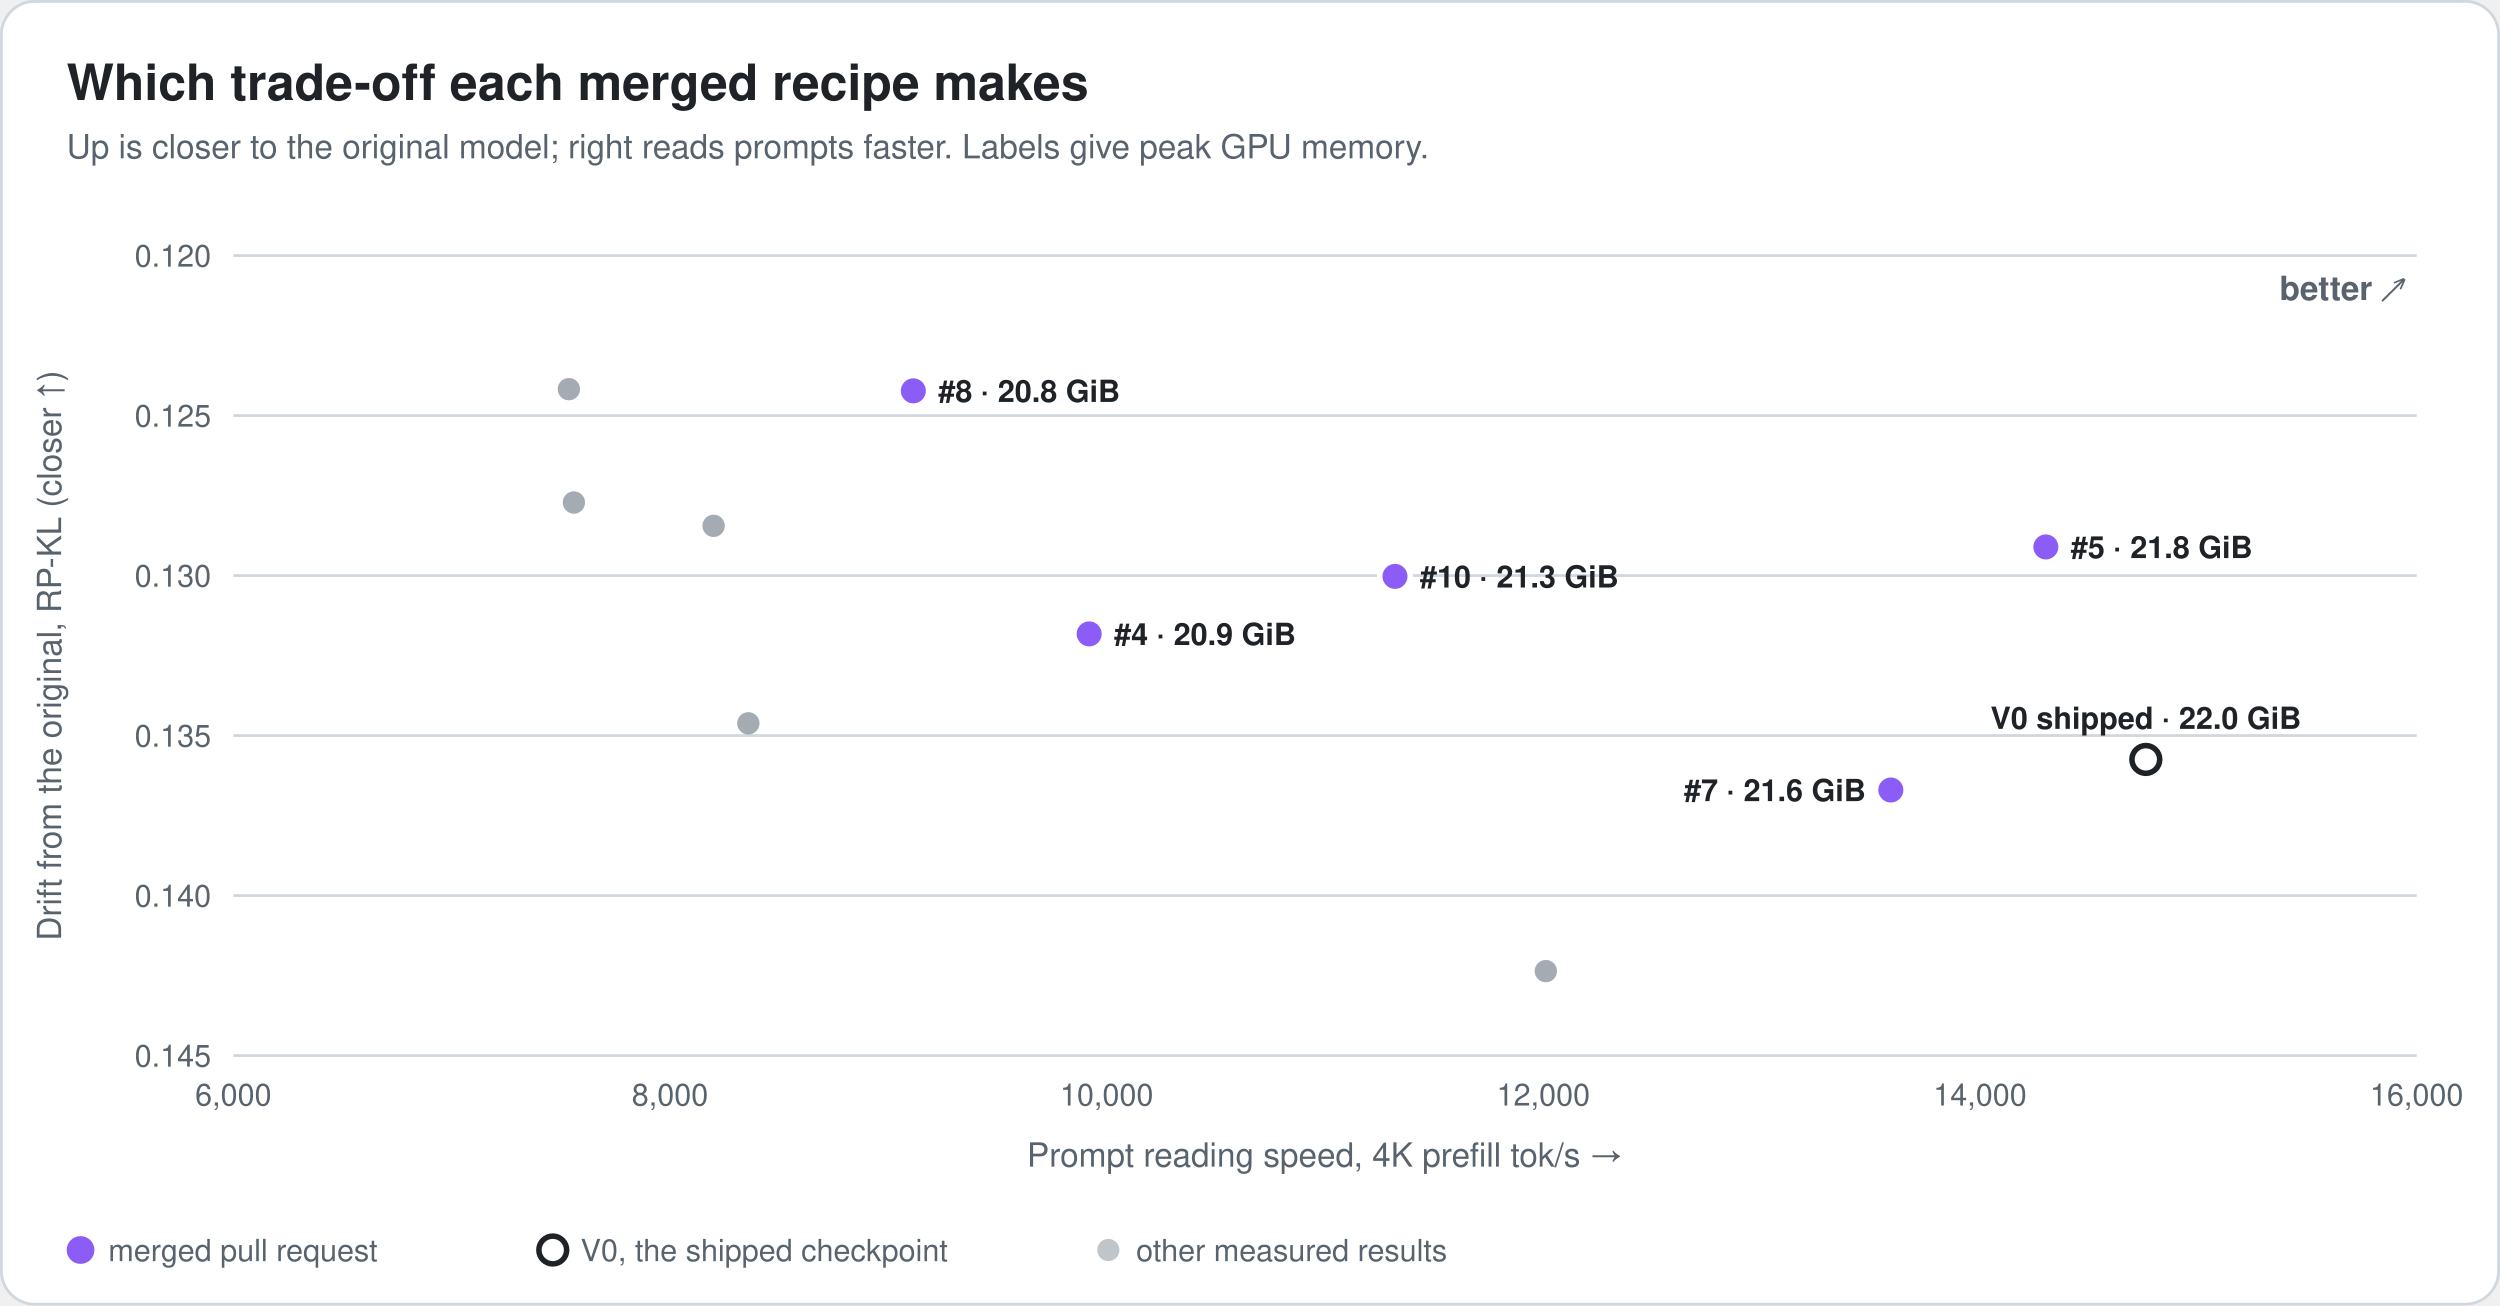
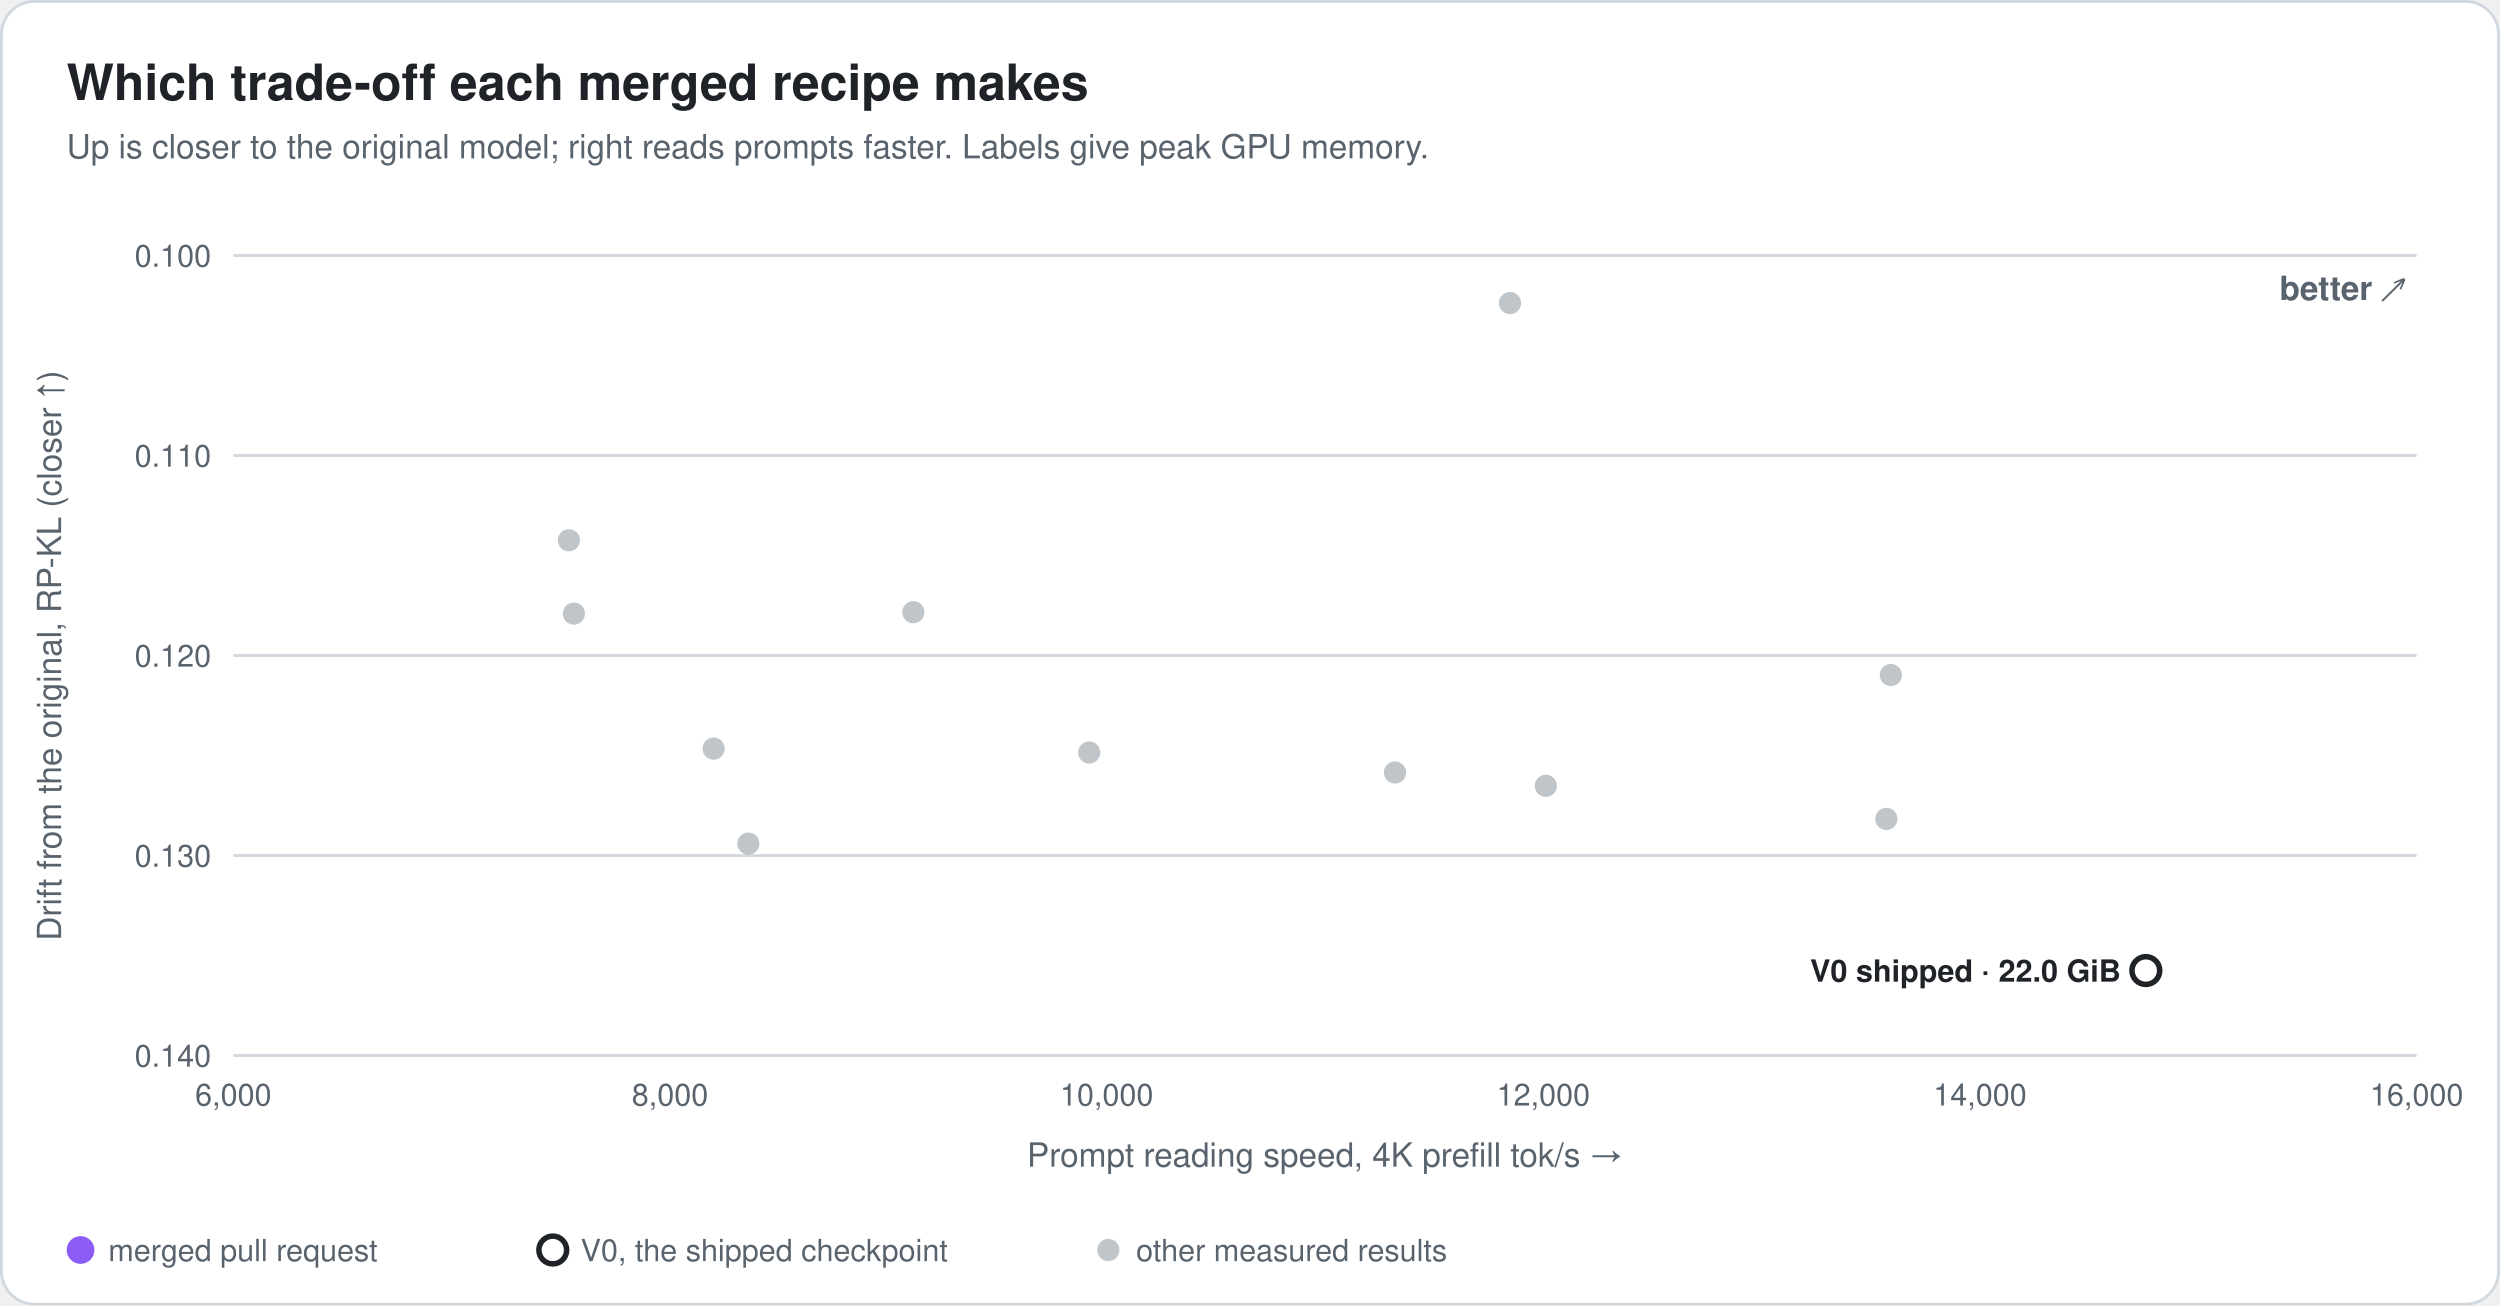
- <svg xmlns="http://www.w3.org/2000/svg" width="900" height="470" viewBox="0 0 900 470" font-family="-apple-system,BlinkMacSystemFont,'Segoe UI',Helvetica,Arial,sans-serif" role="img" aria-label="Trade-offs of 5 merged recipes against the shipped checkpoint">
+ <svg xmlns="http://www.w3.org/2000/svg" width="900" height="470" viewBox="0 0 900 470" font-family="-apple-system,BlinkMacSystemFont,'Segoe UI',Helvetica,Arial,sans-serif" role="img" aria-label="Trade-offs of 0 merged recipes against the shipped checkpoint">
  <style>
.bg{fill:#ffffff;stroke:#d0d7de}.t{fill:#1f2328}.m{fill:#59636e}.rule{stroke:#d0d7de}.ring{stroke:#ffffff}
.acc{fill:#8b5cf6}.accl{stroke:#8b5cf6}.wash{fill:#8b5cf6;fill-opacity:.1}.gry{fill:#8c959f}.rej{fill:#d03b3b}.track{fill:#eaeef2}.tk{stroke:#1f2328}
@media (prefers-color-scheme: dark){
.bg{fill:#0d1117;stroke:#30363d}.t{fill:#e6edf3}.m{fill:#9198a1}.rule{stroke:#30363d}.ring{stroke:#0d1117}
.acc{fill:#9a75f8}.accl{stroke:#9a75f8}.wash{fill:#9a75f8;fill-opacity:.14}.gry{fill:#9198a1}.rej{fill:#e5534b}.track{fill:#21262d}.tk{stroke:#e6edf3}}
</style>
  <rect class="bg" x="0.5" y="0.5" width="899" height="469" rx="12" />
  <text x="24.0" y="36.0" class="t" font-size="18" font-weight="600" text-anchor="start">Which trade-off each merged recipe makes</text>
  <text x="24.0" y="57.0" class="m" font-size="12" font-weight="400" text-anchor="start">Up is closer to the original model; right reads prompts faster. Labels give peak GPU memory.</text>
  <line class="rule" x1="84" x2="870" y1="92.0" y2="92.0" stroke-width="1" />
-   <text x="76.0" y="96.0" class="m" font-size="11" font-weight="400" text-anchor="end">0.120</text>
-   <line class="rule" x1="84" x2="870" y1="149.6" y2="149.6" stroke-width="1" />
-   <text x="76.0" y="153.6" class="m" font-size="11" font-weight="400" text-anchor="end">0.125</text>
-   <line class="rule" x1="84" x2="870" y1="207.2" y2="207.2" stroke-width="1" />
-   <text x="76.0" y="211.2" class="m" font-size="11" font-weight="400" text-anchor="end">0.130</text>
-   <line class="rule" x1="84" x2="870" y1="264.8" y2="264.8" stroke-width="1" />
-   <text x="76.0" y="268.8" class="m" font-size="11" font-weight="400" text-anchor="end">0.135</text>
-   <line class="rule" x1="84" x2="870" y1="322.4" y2="322.4" stroke-width="1" />
-   <text x="76.0" y="326.4" class="m" font-size="11" font-weight="400" text-anchor="end">0.140</text>
+   <text x="76.0" y="96.0" class="m" font-size="11" font-weight="400" text-anchor="end">0.100</text>
+   <line class="rule" x1="84" x2="870" y1="164.0" y2="164.0" stroke-width="1" />
+   <text x="76.0" y="168.0" class="m" font-size="11" font-weight="400" text-anchor="end">0.110</text>
+   <line class="rule" x1="84" x2="870" y1="236.0" y2="236.0" stroke-width="1" />
+   <text x="76.0" y="240.0" class="m" font-size="11" font-weight="400" text-anchor="end">0.120</text>
+   <line class="rule" x1="84" x2="870" y1="308.0" y2="308.0" stroke-width="1" />
+   <text x="76.0" y="312.0" class="m" font-size="11" font-weight="400" text-anchor="end">0.130</text>
  <line class="rule" x1="84" x2="870" y1="380.0" y2="380.0" stroke-width="1" />
-   <text x="76.0" y="384.0" class="m" font-size="11" font-weight="400" text-anchor="end">0.145</text>
+   <text x="76.0" y="384.0" class="m" font-size="11" font-weight="400" text-anchor="end">0.140</text>
  <text x="84.0" y="398.0" class="m" font-size="11" font-weight="400" text-anchor="middle">6,000</text>
  <text x="241.2" y="398.0" class="m" font-size="11" font-weight="400" text-anchor="middle">8,000</text>
  <text x="398.4" y="398.0" class="m" font-size="11" font-weight="400" text-anchor="middle">10,000</text>
  <text x="555.6" y="398.0" class="m" font-size="11" font-weight="400" text-anchor="middle">12,000</text>
  <text x="712.8" y="398.0" class="m" font-size="11" font-weight="400" text-anchor="middle">14,000</text>
  <text x="870.0" y="398.0" class="m" font-size="11" font-weight="400" text-anchor="middle">16,000</text>
  <text x="477.0" y="420.0" class="m" font-size="12" font-weight="400" text-anchor="middle">Prompt reading speed, 4K prefill tok/s →</text>
  <text x="22" y="236.0" class="m" font-size="12" text-anchor="middle" transform="rotate(-90 22 236.0)">Drift from the original, RP-KL (closer ↑)</text>
  <text x="866.0" y="108.0" class="m" font-size="12" font-weight="600" text-anchor="end">better ↗</text>
-   <circle class="gry" cx="204.8" cy="140.1" r="4" opacity=".55" />
-   <circle class="gry" cx="556.5" cy="349.6" r="4" opacity=".55" />
-   <circle class="gry" cx="269.4" cy="260.4" r="4" opacity=".55" />
-   <circle class="gry" cx="256.9" cy="189.3" r="4" opacity=".55" />
-   <circle class="gry" cx="206.6" cy="180.9" r="4" opacity=".55" />
-   <circle class="gry" cx="204.8" cy="140.1" r="4" opacity=".55" />
-   <circle class="gry" cx="556.5" cy="349.6" r="4" opacity=".55" />
-   <circle class="gry" cx="269.4" cy="260.4" r="4" opacity=".55" />
-   <circle class="gry" cx="256.9" cy="189.3" r="4" opacity=".55" />
-   <circle class="gry" cx="206.6" cy="180.9" r="4" opacity=".55" />
-   <circle class="tk" cx="772.5" cy="273.4" r="5" fill="none" stroke-width="2" />
-   <circle class="acc ring" cx="502.2" cy="207.5" r="5.5" stroke-width="2" />
-   <circle class="acc ring" cx="736.5" cy="196.9" r="5.5" stroke-width="2" />
-   <circle class="acc ring" cx="680.7" cy="284.4" r="5.5" stroke-width="2" />
-   <circle class="acc ring" cx="328.8" cy="140.7" r="5.5" stroke-width="2" />
-   <circle class="acc ring" cx="392.1" cy="228.2" r="5.5" stroke-width="2" />
-   <text x="772.5" y="262.4" class="t" font-size="11" font-weight="600" text-anchor="middle">V0 shipped · 22.0 GiB</text>
-   <text x="337.8" y="144.7" class="t" font-size="11" font-weight="600" text-anchor="start">#8 · 20.8 GiB</text>
-   <text x="745.5" y="200.9" class="t" font-size="11" font-weight="600" text-anchor="start">#5 · 21.8 GiB</text>
-   <text x="511.2" y="211.5" class="t" font-size="11" font-weight="600" text-anchor="start">#10 · 21.3 GiB</text>
-   <text x="401.1" y="232.2" class="t" font-size="11" font-weight="600" text-anchor="start">#4 · 20.9 GiB</text>
-   <text x="671.7" y="288.4" class="t" font-size="11" font-weight="600" text-anchor="end">#7 · 21.6 GiB</text>
+   <circle class="gry" cx="204.8" cy="194.5" r="4" opacity=".55" />
+   <circle class="gry" cx="543.6" cy="109.1" r="4" opacity=".55" />
+   <circle class="gry" cx="556.5" cy="282.9" r="4" opacity=".55" />
+   <circle class="gry" cx="679.1" cy="294.8" r="4" opacity=".55" />
+   <circle class="gry" cx="269.4" cy="303.7" r="4" opacity=".55" />
+   <circle class="gry" cx="256.9" cy="269.5" r="4" opacity=".55" />
+   <circle class="gry" cx="206.6" cy="220.9" r="4" opacity=".55" />
+   <circle class="gry" cx="502.2" cy="278.1" r="4" opacity=".55" />
+   <circle class="gry" cx="680.7" cy="243.0" r="4" opacity=".55" />
+   <circle class="gry" cx="328.8" cy="220.4" r="4" opacity=".55" />
+   <circle class="gry" cx="392.1" cy="270.9" r="4" opacity=".55" />
+   <circle class="tk" cx="772.5" cy="349.4" r="5" fill="none" stroke-width="2" />
+   <text x="763.5" y="353.4" class="t" font-size="11" font-weight="600" text-anchor="end">V0 shipped · 22.0 GiB</text>
  <circle class="acc" cx="29" cy="450" r="5" />
  <text x="39.0" y="454.0" class="m" font-size="11" font-weight="400" text-anchor="start">merged pull request</text>
  <circle class="tk" cx="199" cy="450" r="5" fill="none" stroke-width="2" />
  <text x="209.0" y="454.0" class="m" font-size="11" font-weight="400" text-anchor="start">V0, the shipped checkpoint</text>
  <circle class="gry" cx="399" cy="450" r="4" opacity=".55" />
  <text x="409.0" y="454.0" class="m" font-size="11" font-weight="400" text-anchor="start">other measured results</text>
</svg>
